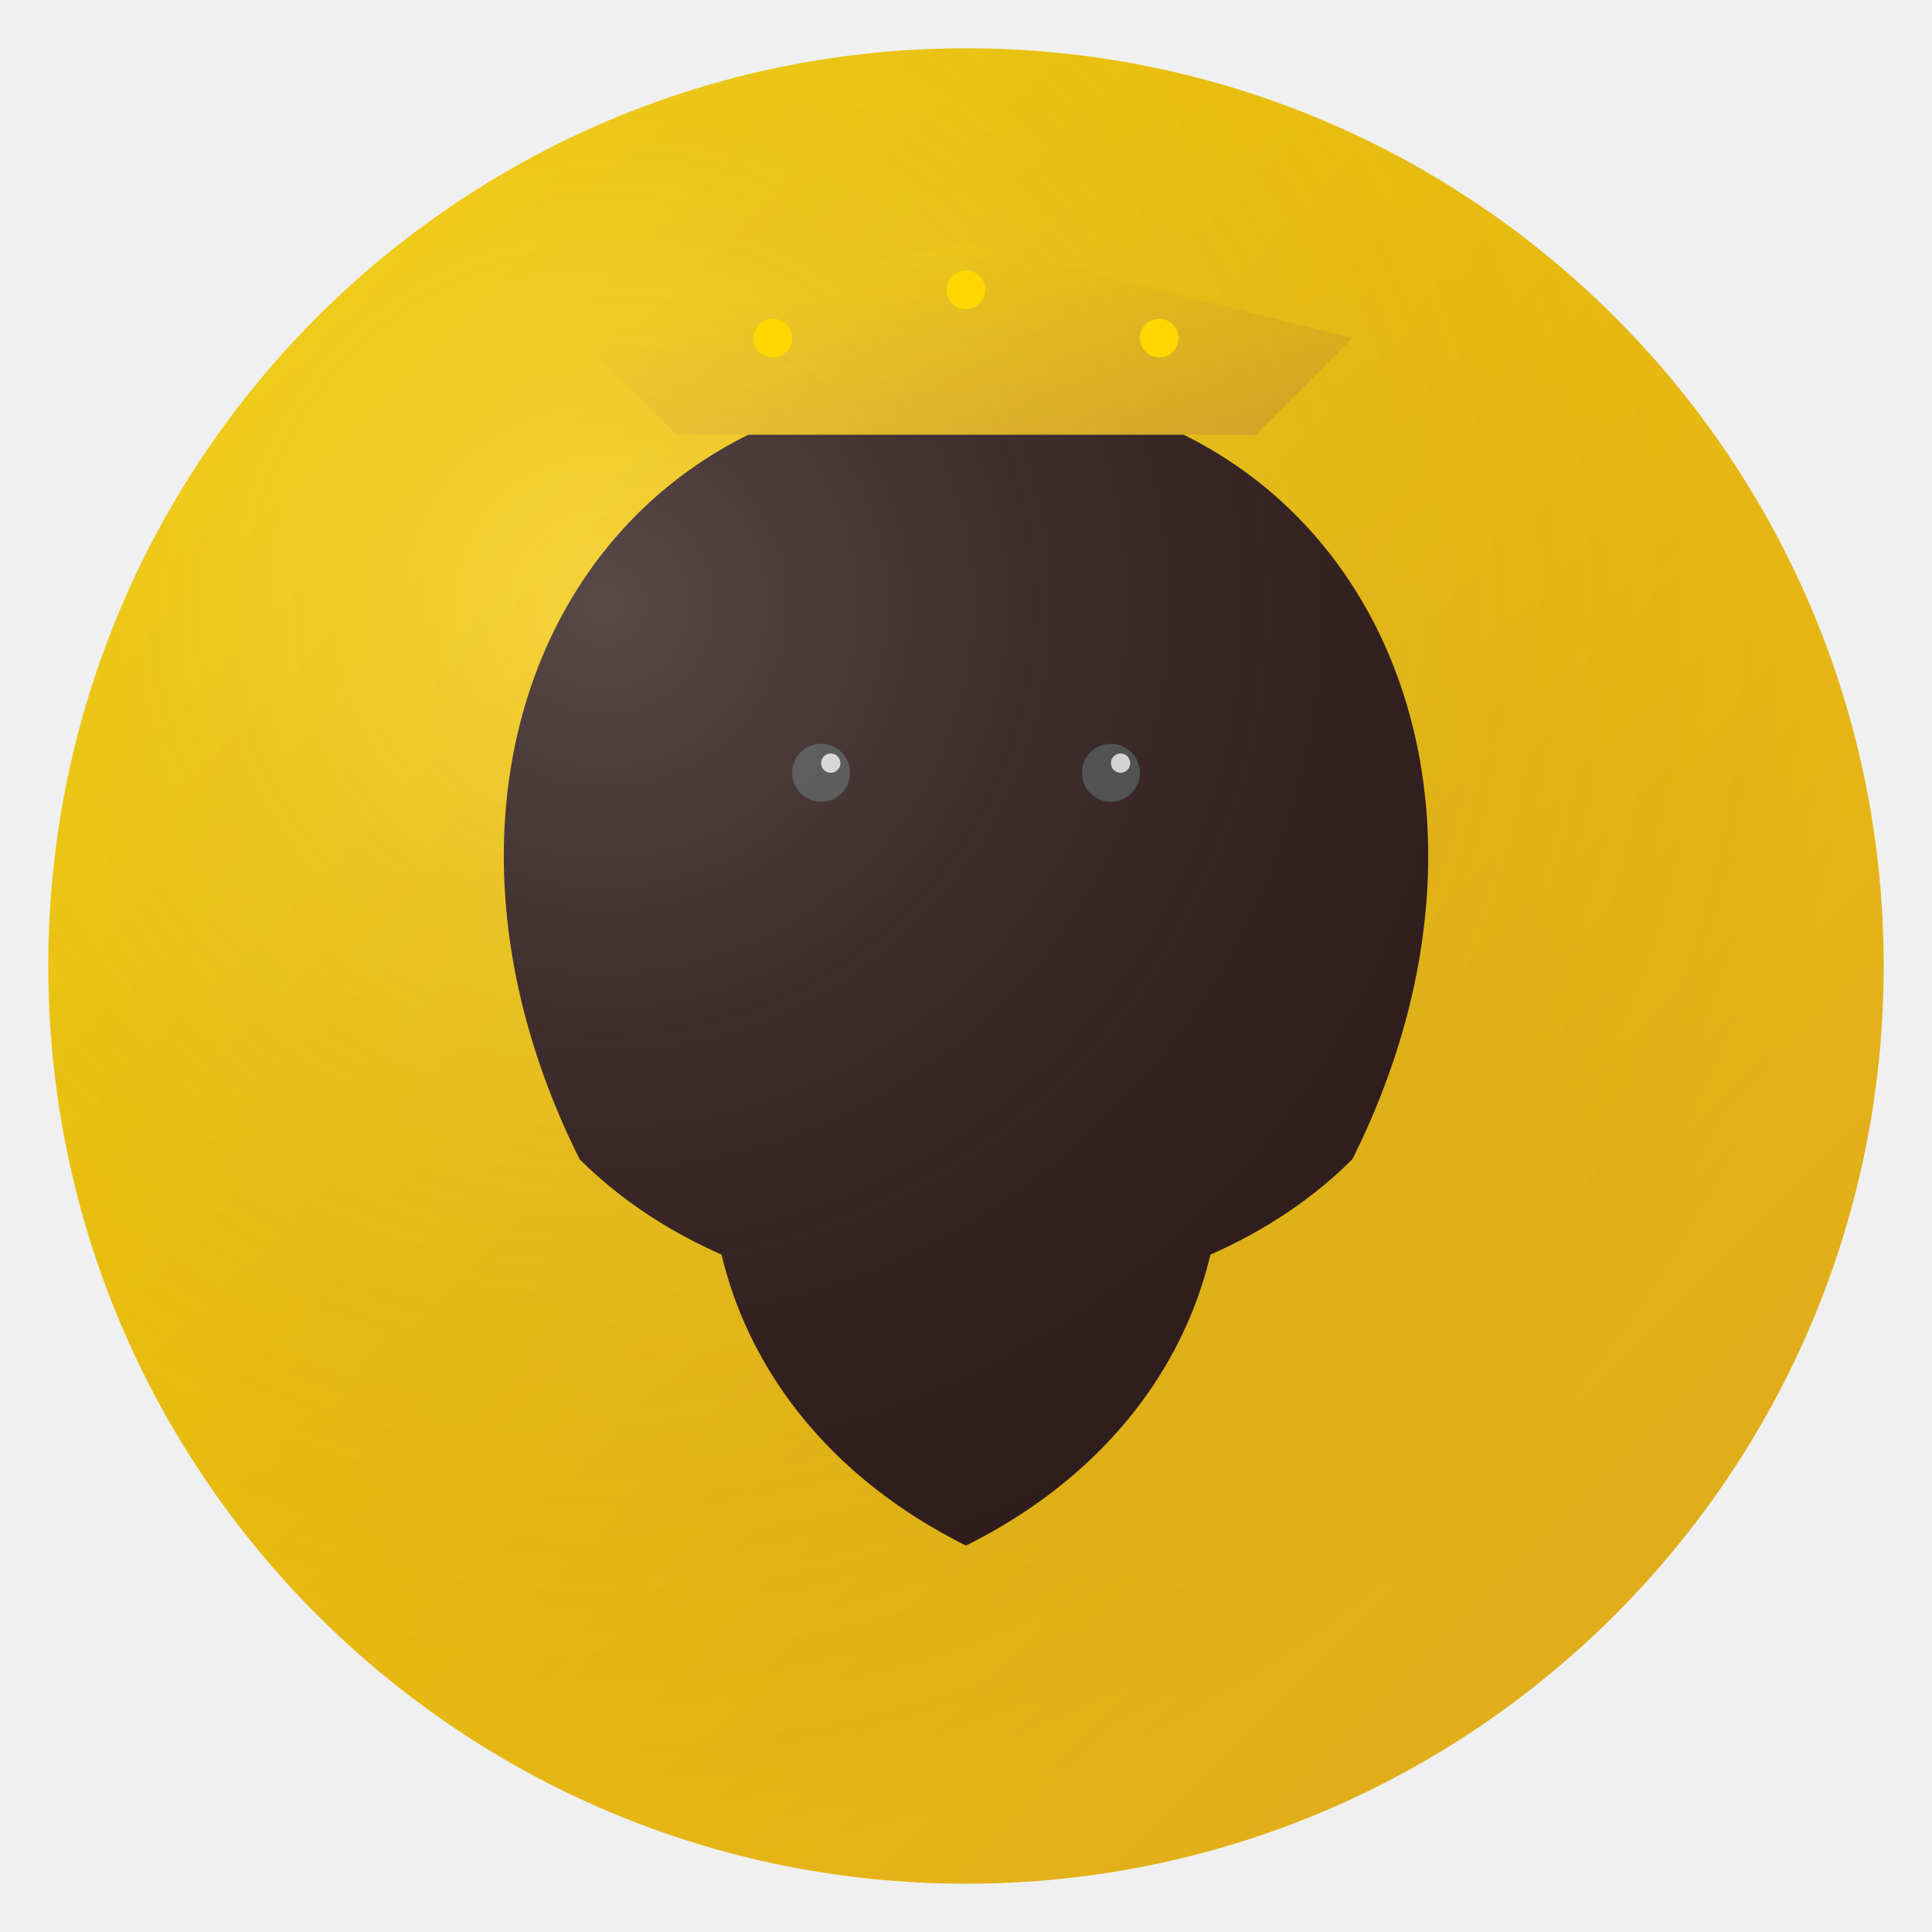
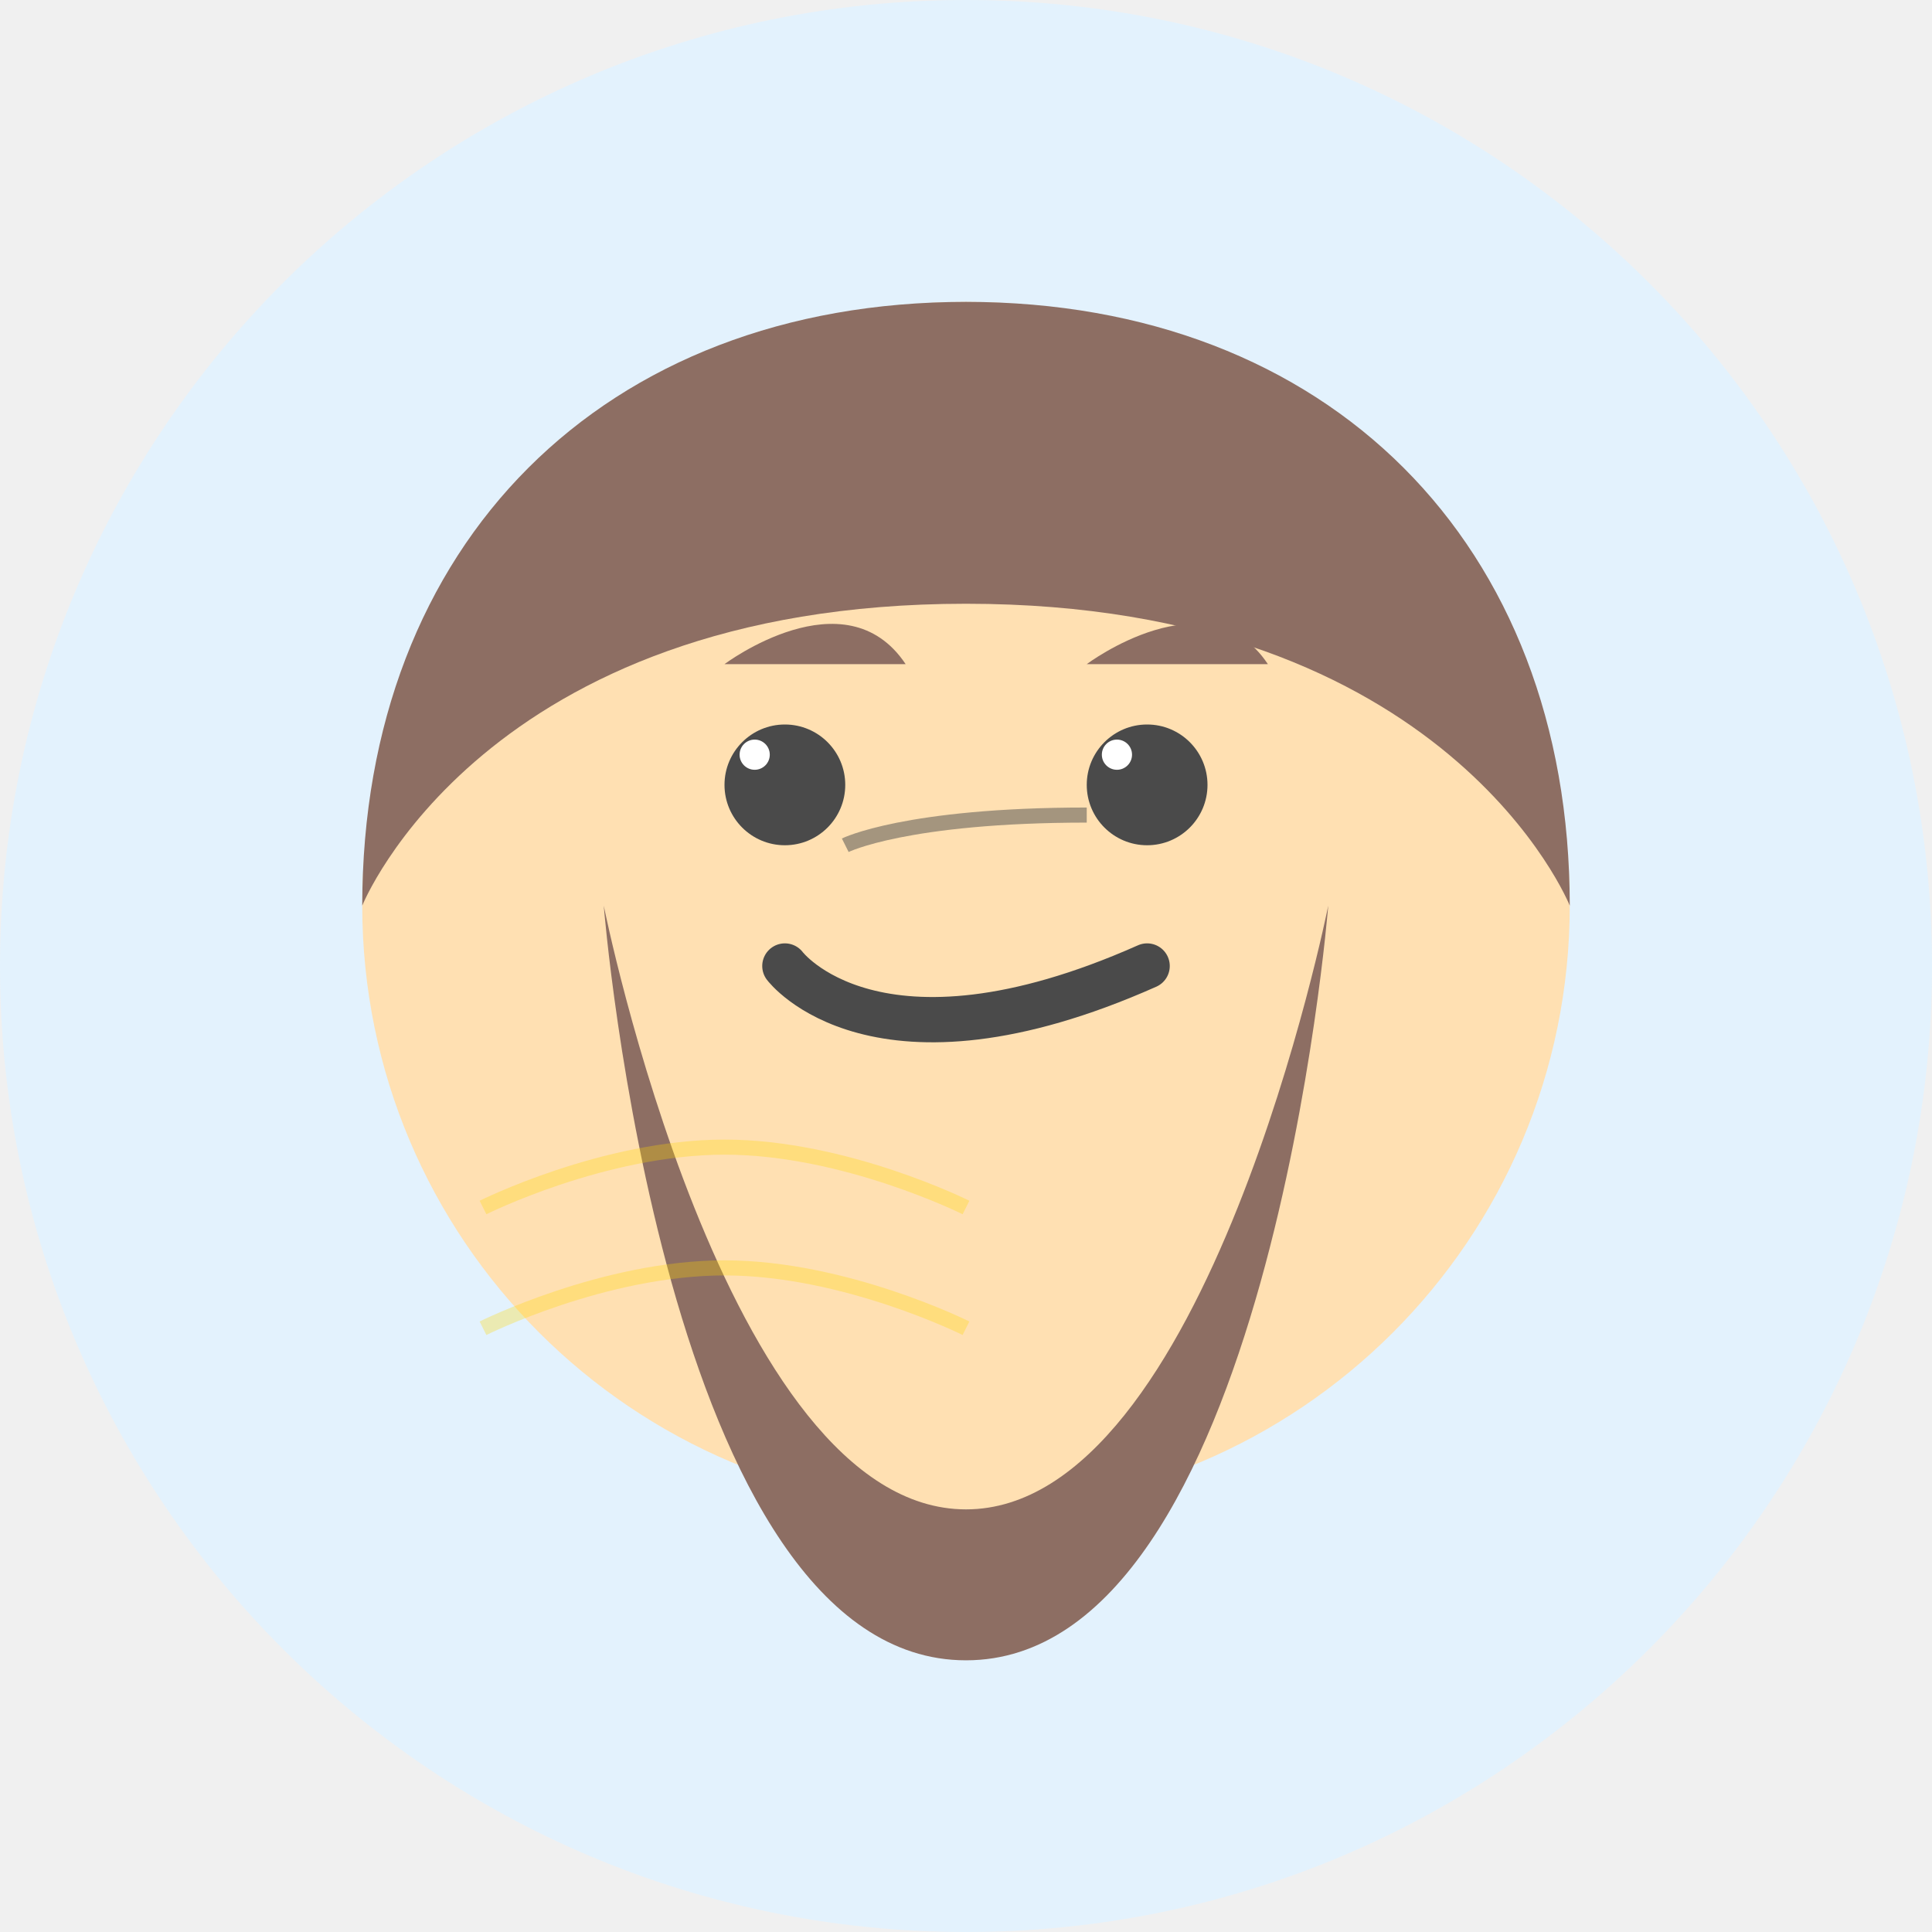
- <svg xmlns="http://www.w3.org/2000/svg" width="200" height="200" viewBox="0 0 200 200" fill="none">
-   <circle cx="100" cy="100" r="95" fill="url(#gradient)" />
-   <path d="M100 50 C 70 50, 60 100, 100 120 C 140 100, 130 50, 100 50" fill="#FFE4C4" />
-   <path d="M100 90 C 70 90, 60 140, 100 160 C 140 140, 130 90, 100 90" fill="#2F1B1B">
-     <animate attributeName="d" values="M100 90 C 70 90, 60 140, 100 160 C 140 140, 130 90, 100 90;                      M100 90 C 75 90, 65 140, 100 160 C 135 140, 125 90, 100 90;                      M100 90 C 70 90, 60 140, 100 160 C 140 140, 130 90, 100 90" dur="4s" repeatCount="indefinite" />
-   </path>
-   <path d="M100 40 C 60 40, 40 80, 60 120 C 80 140, 120 140, 140 120 C 160 80, 140 40, 100 40" fill="#2F1B1B">
-     <animate attributeName="d" values="M100 40 C 60 40, 40 80, 60 120 C 80 140, 120 140, 140 120 C 160 80, 140 40, 100 40;                      M100 40 C 65 40, 45 80, 65 120 C 85 140, 115 140, 135 120 C 155 80, 135 40, 100 40;                      M100 40 C 60 40, 40 80, 60 120 C 80 140, 120 140, 140 120 C 160 80, 140 40, 100 40" dur="5s" repeatCount="indefinite" />
-   </path>
-   <circle cx="85" cy="80" r="3" fill="#4A4A4A">
-     <animate attributeName="r" values="3;3.5;3" dur="3s" repeatCount="indefinite" />
-   </circle>
-   <circle cx="115" cy="80" r="3" fill="#4A4A4A">
-     <animate attributeName="r" values="3;3.5;3" dur="3s" repeatCount="indefinite" />
-   </circle>
-   <circle cx="86" cy="79" r="1" fill="white" opacity="0.8">
-     <animate attributeName="opacity" values="0.8;1;0.8" dur="2s" repeatCount="indefinite" />
-   </circle>
-   <circle cx="116" cy="79" r="1" fill="white" opacity="0.8">
-     <animate attributeName="opacity" values="0.8;1;0.8" dur="2s" repeatCount="indefinite" />
-   </circle>
-   <path d="M75 75 C 80 73, 90 73, 95 75" stroke="#2F1B1B" stroke-width="2" fill="none" />
-   <path d="M105 75 C 110 73, 120 73, 125 75" stroke="#2F1B1B" stroke-width="2" fill="none" />
-   <path d="M90 95 C 100 100, 110 100, 120 95" stroke="#2F1B1B" stroke-width="2" fill="none" />
-   <path d="M70 45 L130 45 L140 35 L100 25 L60 35 L70 45" fill="url(#coroa)">
-     <animate attributeName="fill" values="url(#coroa);url(#coroa-brilho);url(#coroa)" dur="3s" repeatCount="indefinite" />
-   </path>
-   <defs>
-     <linearGradient id="gradient" x1="0" y1="0" x2="200" y2="200" gradientUnits="userSpaceOnUse">
-       <stop offset="0%" stop-color="#FFD700" />
-       <stop offset="100%" stop-color="#DAA520" />
-     </linearGradient>
-     <linearGradient id="coroa" x1="0" y1="0" x2="1" y2="1">
-       <stop offset="0%" stop-color="#FFD700" />
-       <stop offset="100%" stop-color="#DAA520" />
-     </linearGradient>
-     <linearGradient id="coroa-brilho" x1="0" y1="0" x2="1" y2="1">
-       <stop offset="0%" stop-color="#FFF8DC" />
-       <stop offset="100%" stop-color="#FFD700" />
-     </linearGradient>
-   </defs>
-   <circle cx="100" cy="100" r="95" fill="url(#shine)" opacity="0.2">
-     <animate attributeName="opacity" values="0.2;0.4;0.2" dur="3s" repeatCount="indefinite" />
-   </circle>
-   <defs>
-     <radialGradient id="shine" cx="30%" cy="30%" r="70%">
-       <stop offset="0%" stop-color="white" />
-       <stop offset="100%" stop-color="transparent" />
-     </radialGradient>
-   </defs>
-   <circle cx="80" cy="35" r="2" fill="#FFD700">
-     <animate attributeName="opacity" values="0.6;1;0.6" dur="2s" repeatCount="indefinite" />
-   </circle>
-   <circle cx="100" cy="30" r="2" fill="#FFD700">
-     <animate attributeName="opacity" values="0.6;1;0.6" dur="2.5s" repeatCount="indefinite" />
-   </circle>
-   <circle cx="120" cy="35" r="2" fill="#FFD700">
-     <animate attributeName="opacity" values="0.6;1;0.6" dur="3s" repeatCount="indefinite" />
-   </circle>
+ <svg xmlns="http://www.w3.org/2000/svg" viewBox="0 0 64 64">
+   <circle cx="32" cy="32" r="32" fill="#E3F2FD" />
+   <circle cx="32" cy="30" r="20" fill="#FFE0B2" />
+   <path fill="#8D6E63" d="M20 30c0 0 2 25 12 25s12-25 12-25c0 0-4 20-12 20s-12-20-12-20z" />
+   <path fill="#8D6E63" d="M32 10c-12 0-20 8-20 20 0 0 4-10 20-10s20 10 20 10c0-12-8-20-20-20z" />
+   <circle cx="26" cy="26" r="2" fill="#4A4A4A" />
+   <circle cx="38" cy="26" r="2" fill="#4A4A4A" />
+   <path fill="#8D6E63" d="M24 22c0 0 4-3 6 0M36 22c0 0 4-3 6 0" />
+   <path fill="none" stroke="#4A4A4A" stroke-width="1.5" d="M26 32c0 0 3 4 12 0" stroke-linecap="round" />
+   <circle cx="25" cy="25" r="0.5" fill="white" />
+   <circle cx="37" cy="25" r="0.5" fill="white" />
+   <path fill="none" stroke="#4A4A4A" stroke-width="0.5" d="M28 28c0 0 2-1 8-1" opacity="0.5" />
+   <path fill="none" stroke="#FFD700" stroke-width="0.5" d="M16 40c0 0 4-2 8-2s8 2 8 2" opacity="0.3" />
+   <path fill="none" stroke="#FFD700" stroke-width="0.5" d="M16 44c0 0 4-2 8-2s8 2 8 2" opacity="0.3" />
</svg>
